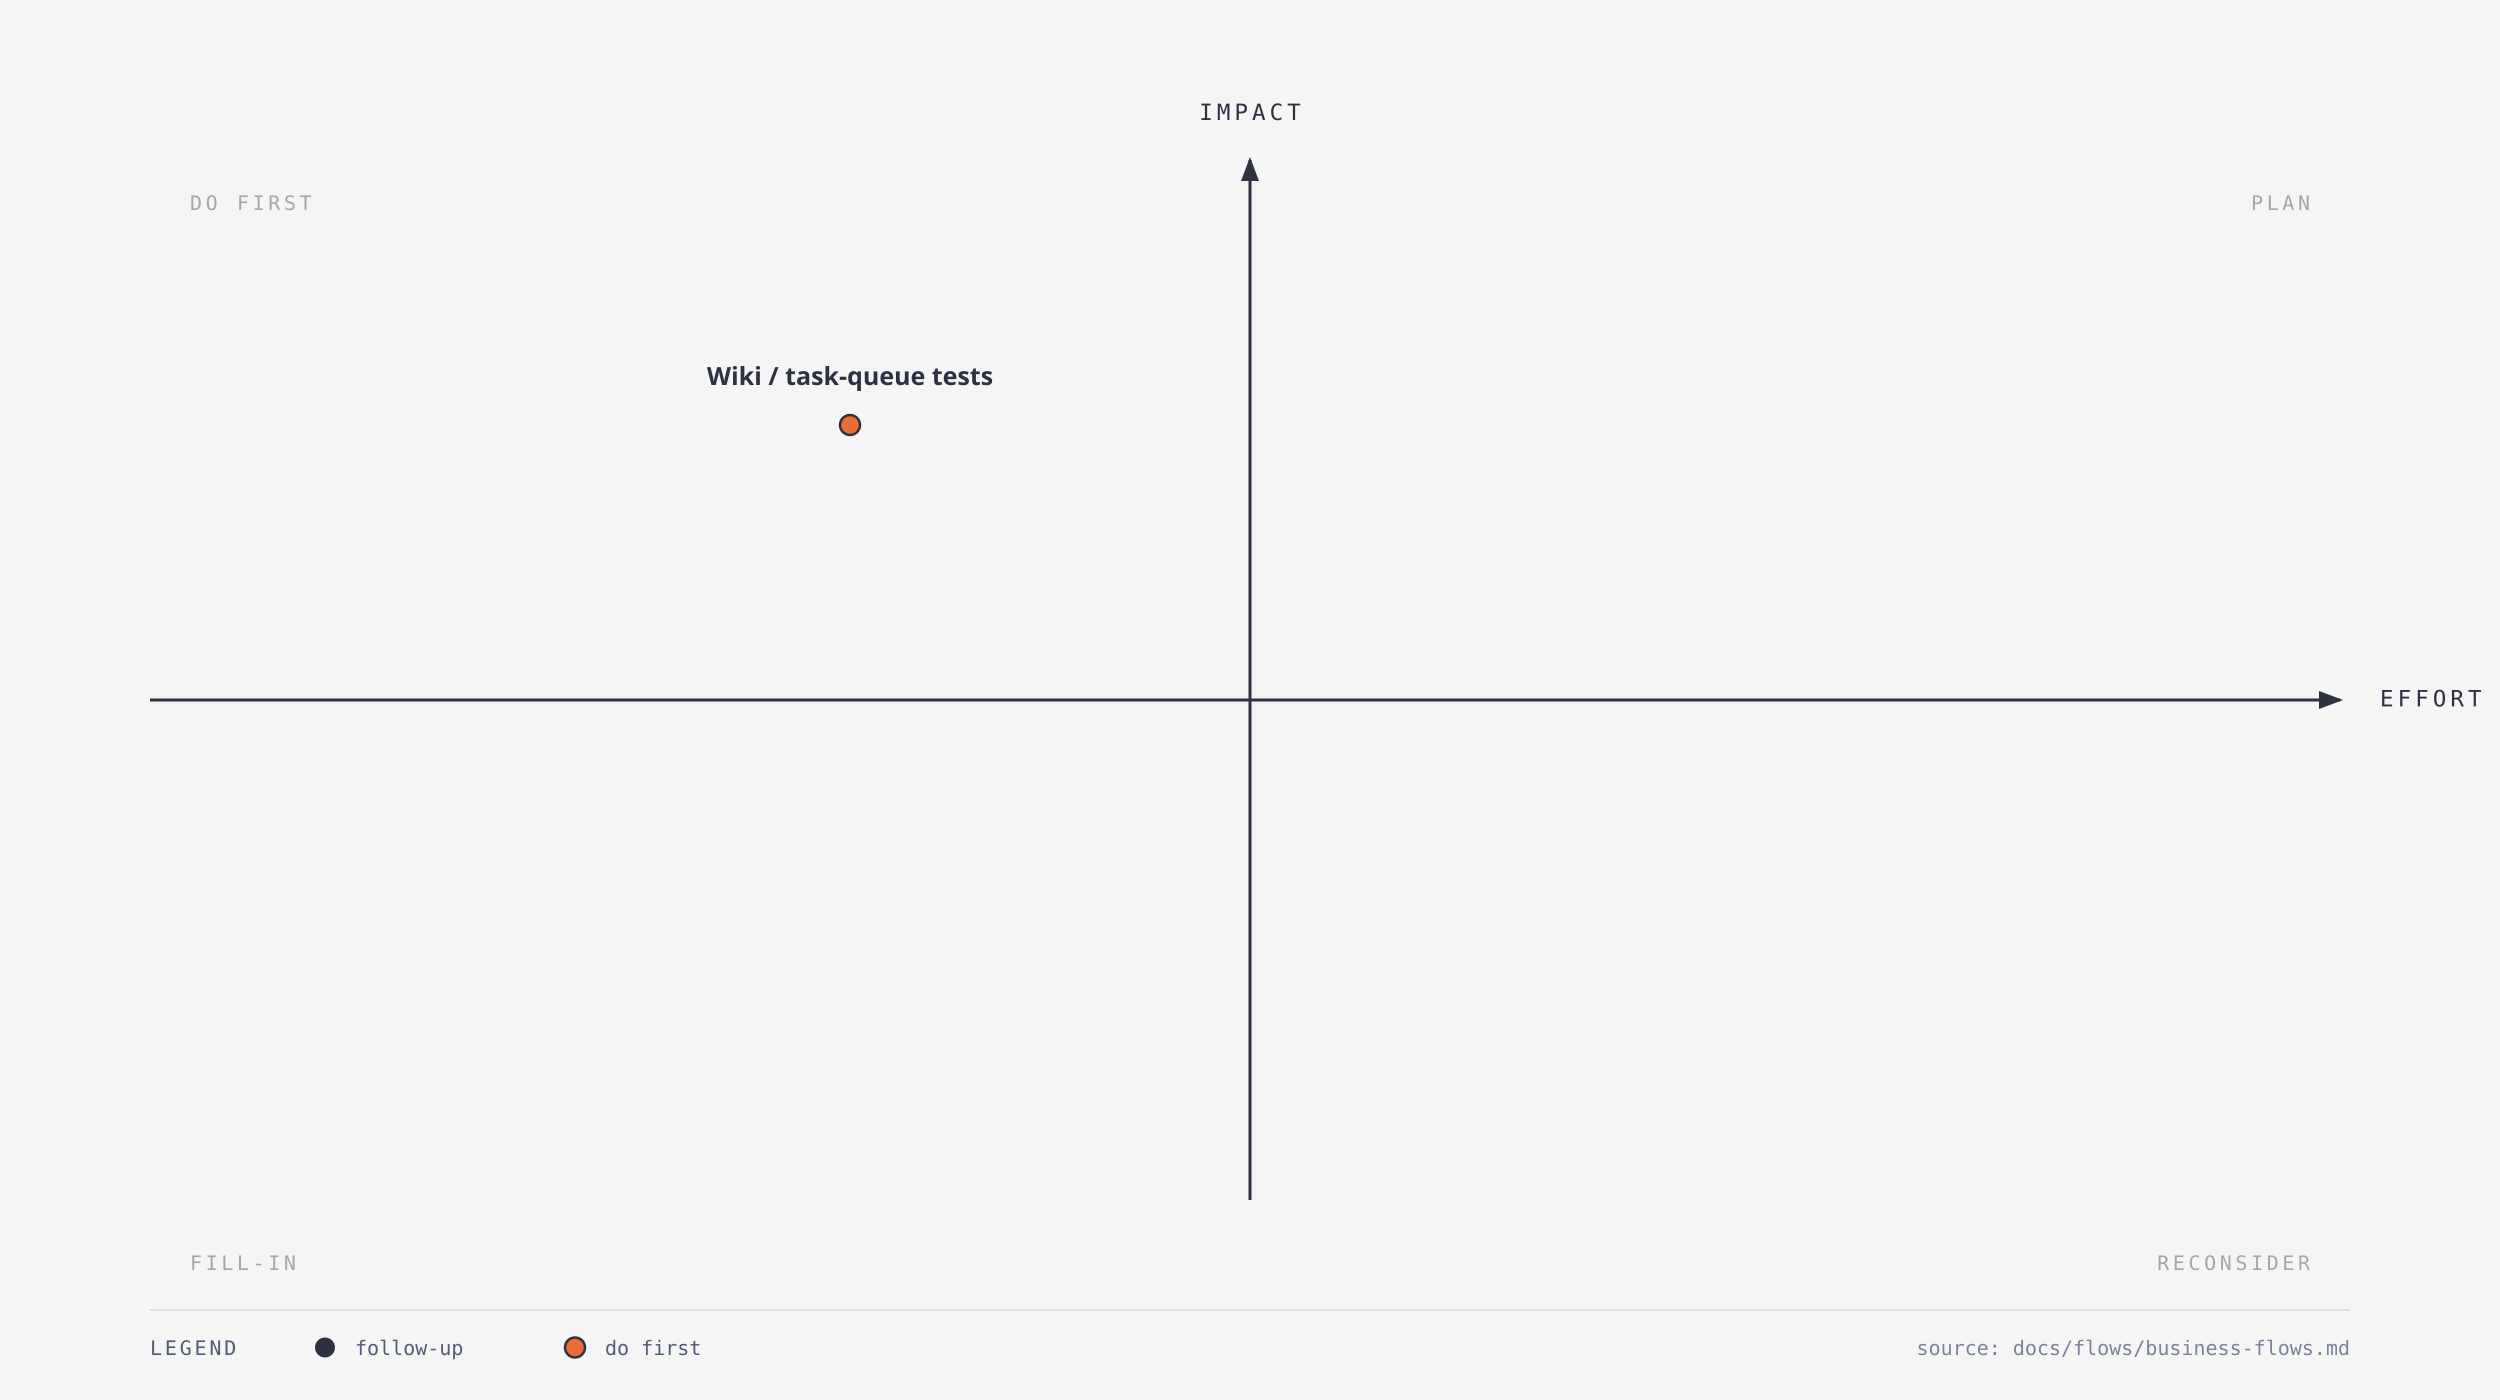
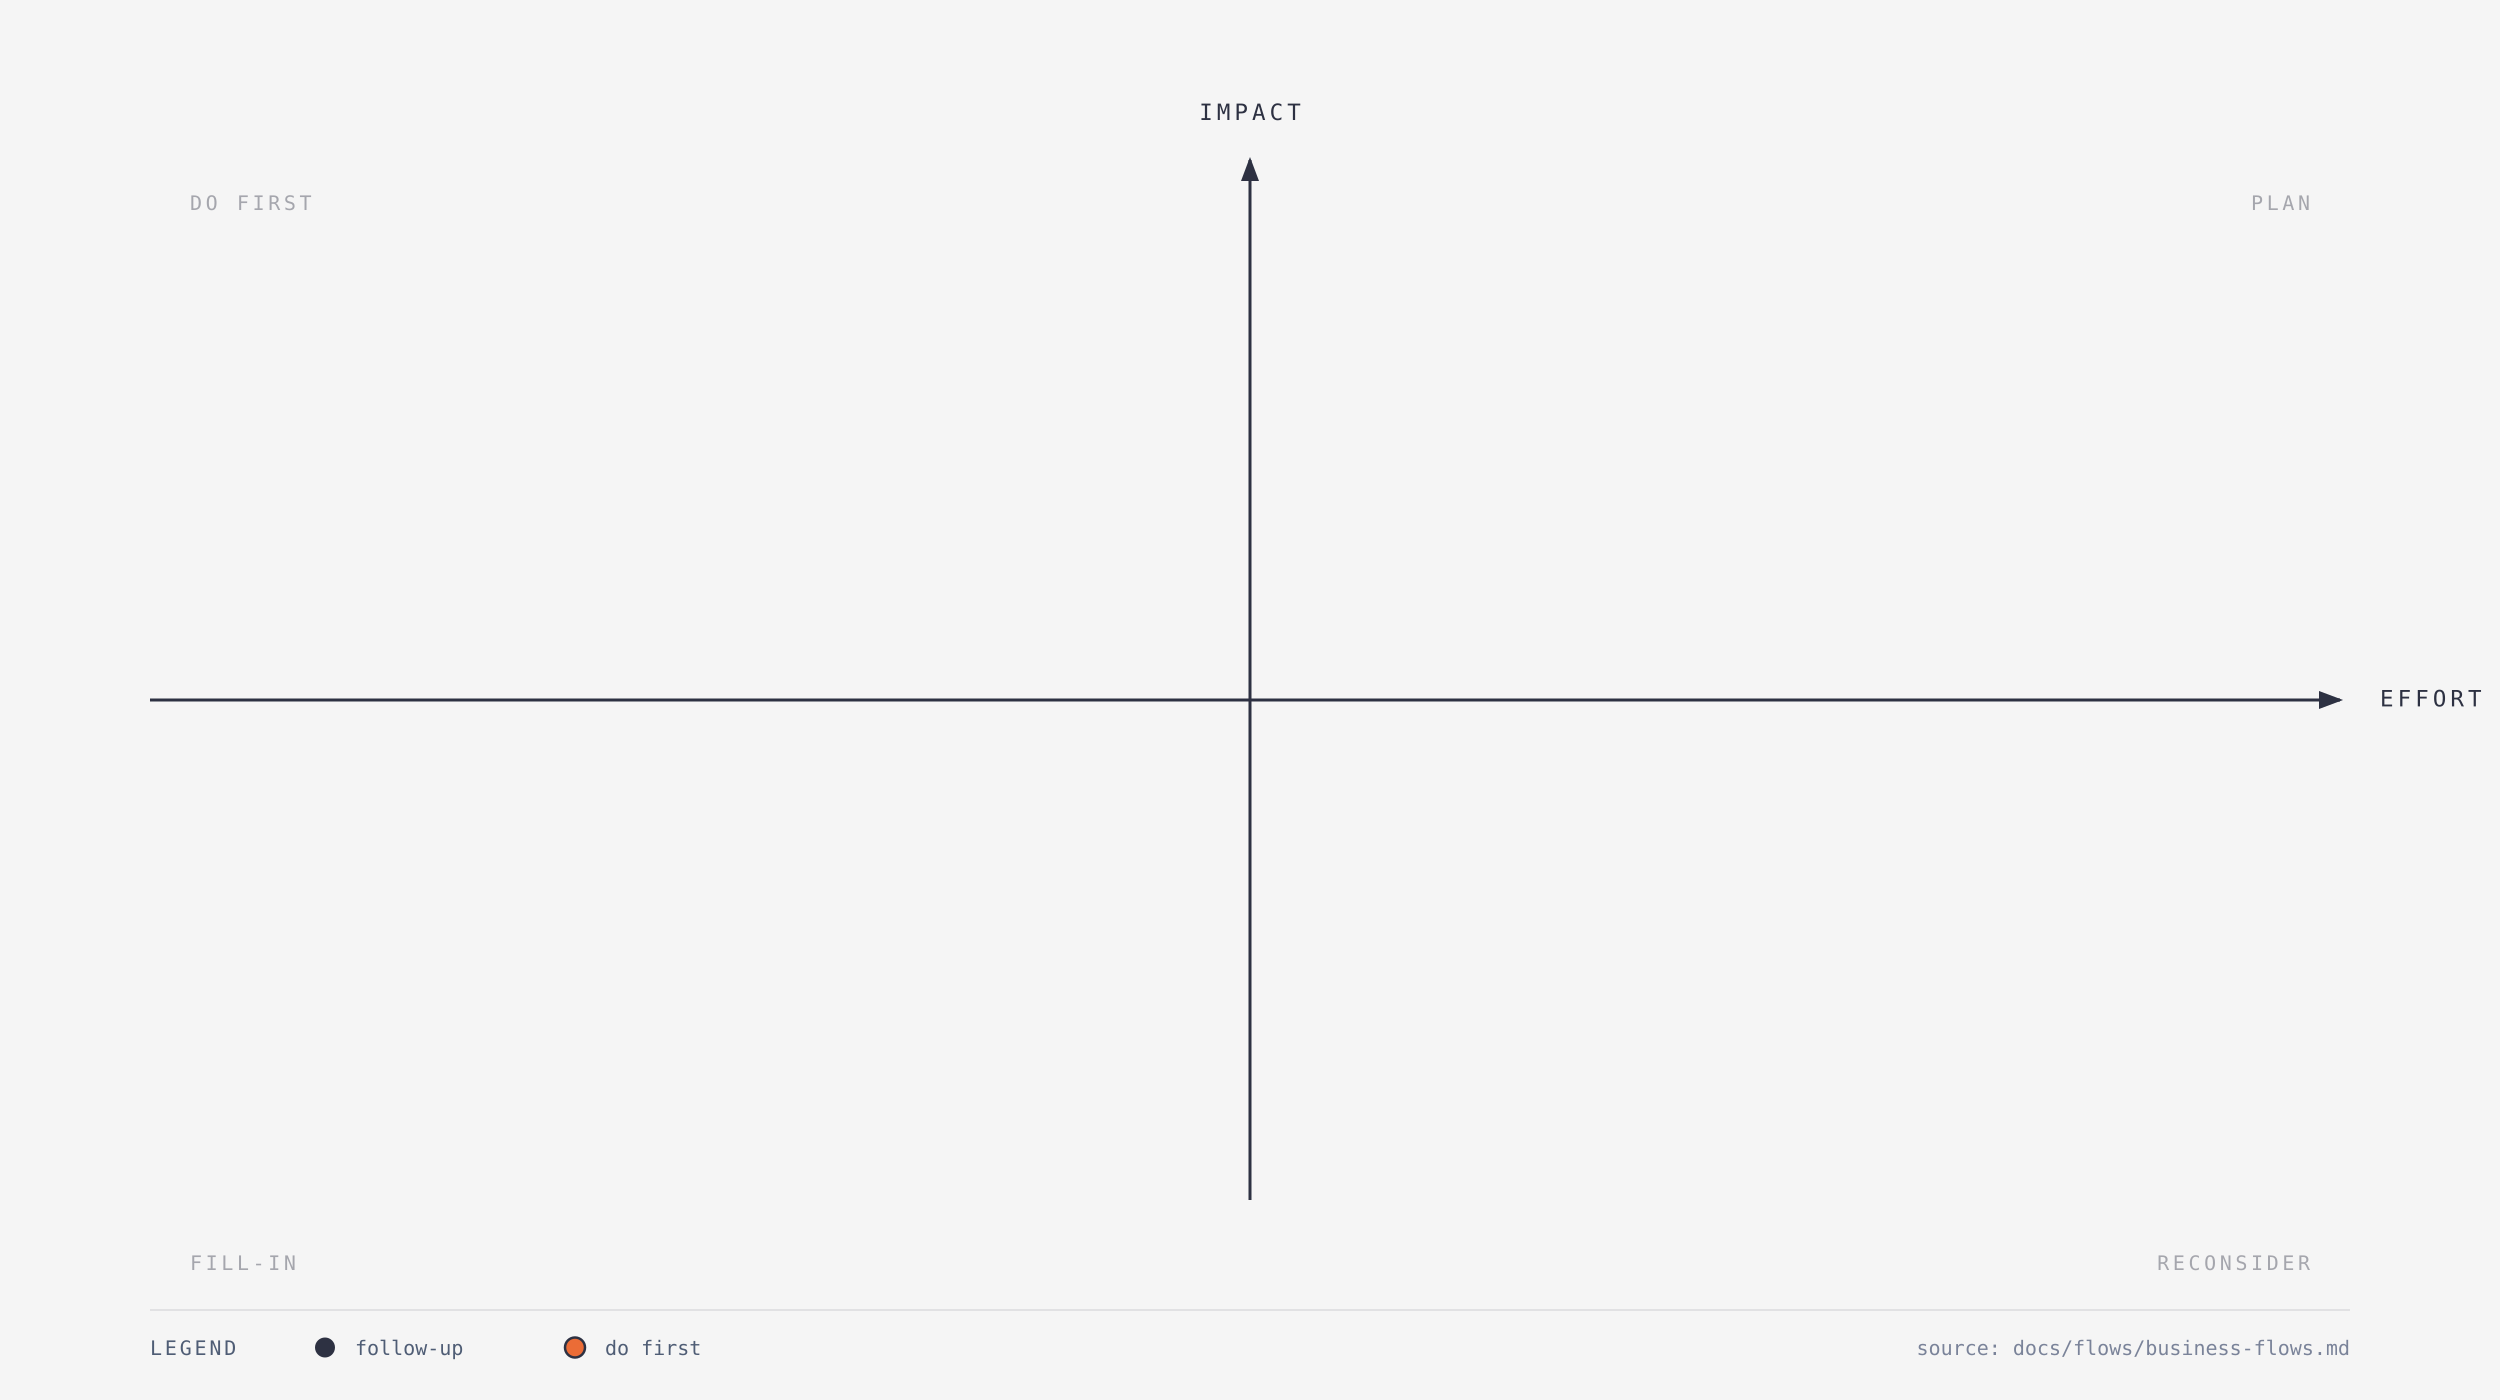
<svg xmlns="http://www.w3.org/2000/svg" viewBox="0 0 1000 560" role="img" aria-labelledby="cairn-prio-title cairn-prio-desc">
  <defs>
    <marker id="prio-axis" markerWidth="8" markerHeight="6" refX="7" refY="3" orient="auto">
      <polygon points="0 0, 8 3, 0 6" fill="#2d3142" />
    </marker>
  </defs>
  <rect width="100%" height="100%" fill="#f5f5f5" />
  <line x1="500" y1="480" x2="500" y2="64" stroke="#2d3142" stroke-width="1.2" marker-end="url(#prio-axis)" />
  <line x1="60" y1="280" x2="936" y2="280" stroke="#2d3142" stroke-width="1.2" marker-end="url(#prio-axis)" />
  <text x="500" y="48" fill="#2d3142" font-size="9" font-weight="400" font-family="'Geist Mono', monospace" text-anchor="middle" letter-spacing="0.18em">IMPACT</text>
  <text x="952" y="280" fill="#2d3142" font-size="9" font-weight="400" font-family="'Geist Mono', monospace" text-anchor="start" letter-spacing="0.18em" dominant-baseline="middle">EFFORT</text>
  <text x="76" y="84" fill="rgba(45,49,66,0.40)" font-size="8" font-family="'Geist Mono', monospace" letter-spacing="0.18em">DO FIRST</text>
  <text x="924" y="84" fill="rgba(45,49,66,0.40)" font-size="8" font-family="'Geist Mono', monospace" text-anchor="end" letter-spacing="0.18em">PLAN</text>
  <text x="76" y="508" fill="rgba(45,49,66,0.40)" font-size="8" font-family="'Geist Mono', monospace" letter-spacing="0.18em">FILL-IN</text>
  <text x="924" y="508" fill="rgba(45,49,66,0.40)" font-size="8" font-family="'Geist Mono', monospace" text-anchor="end" letter-spacing="0.18em">RECONSIDER</text>
-   <circle cx="340" cy="170" r="4" fill="#eb6c36" stroke="#2d3142" stroke-width="1" />
-   <text x="340" y="154" fill="#2d3142" font-size="10" font-weight="600" font-family="'Geist', sans-serif" text-anchor="middle">Wiki / task-queue tests</text>
  <line x1="60" y1="524" x2="940" y2="524" stroke="rgba(45,49,66,0.10)" stroke-width="0.8" />
  <text x="60" y="542" fill="#4f5d75" font-size="8" font-family="'Geist Mono', monospace" letter-spacing="0.14em">LEGEND</text>
  <circle cx="130" cy="539" r="4" fill="#2d3142" />
  <text x="142" y="542" fill="#4f5d75" font-size="8" font-family="'Geist Mono', monospace">follow-up</text>
  <circle cx="230" cy="539" r="4" fill="#eb6c36" stroke="#2d3142" stroke-width="1" />
  <text x="242" y="542" fill="#4f5d75" font-size="8" font-family="'Geist Mono', monospace">do first</text>
  <text x="940" y="542" fill="#7a8399" font-size="8" font-family="'Geist Mono', monospace" text-anchor="end">source: docs/flows/business-flows.md</text>
</svg>
